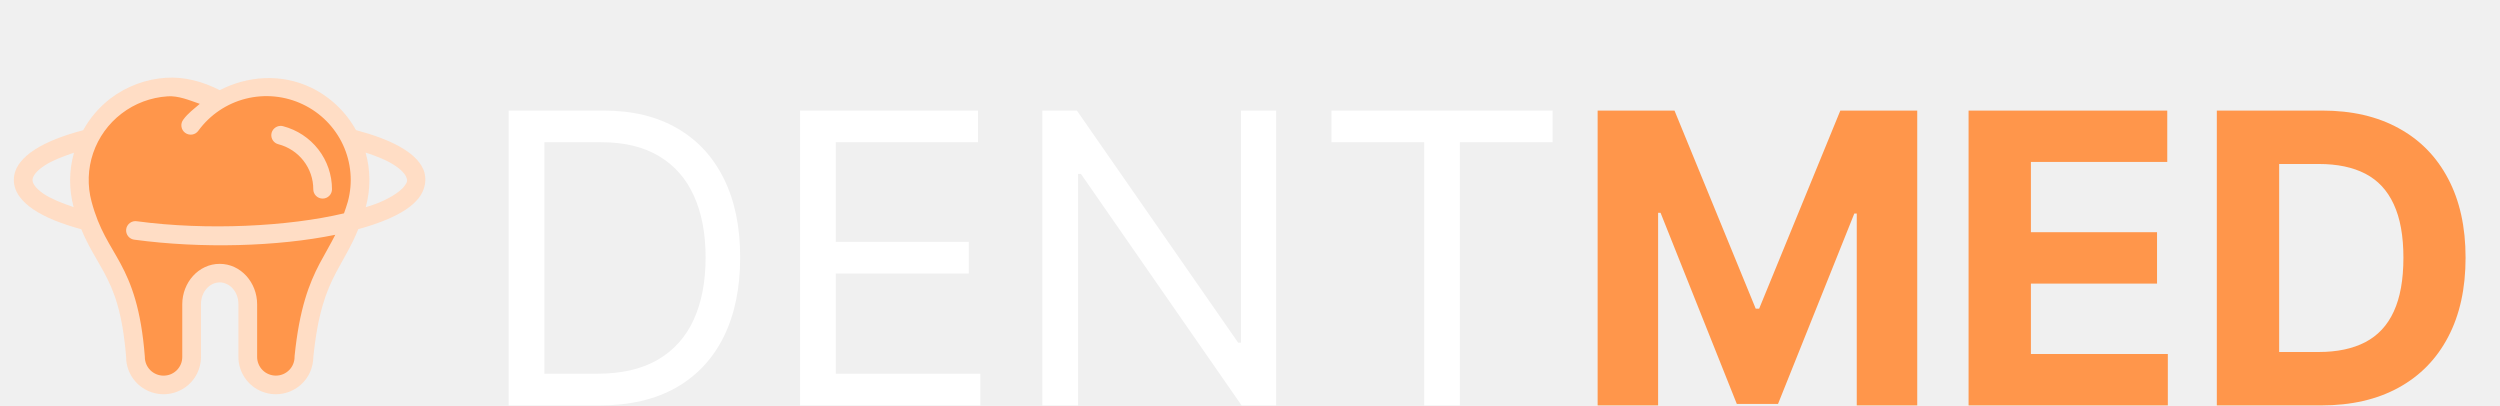
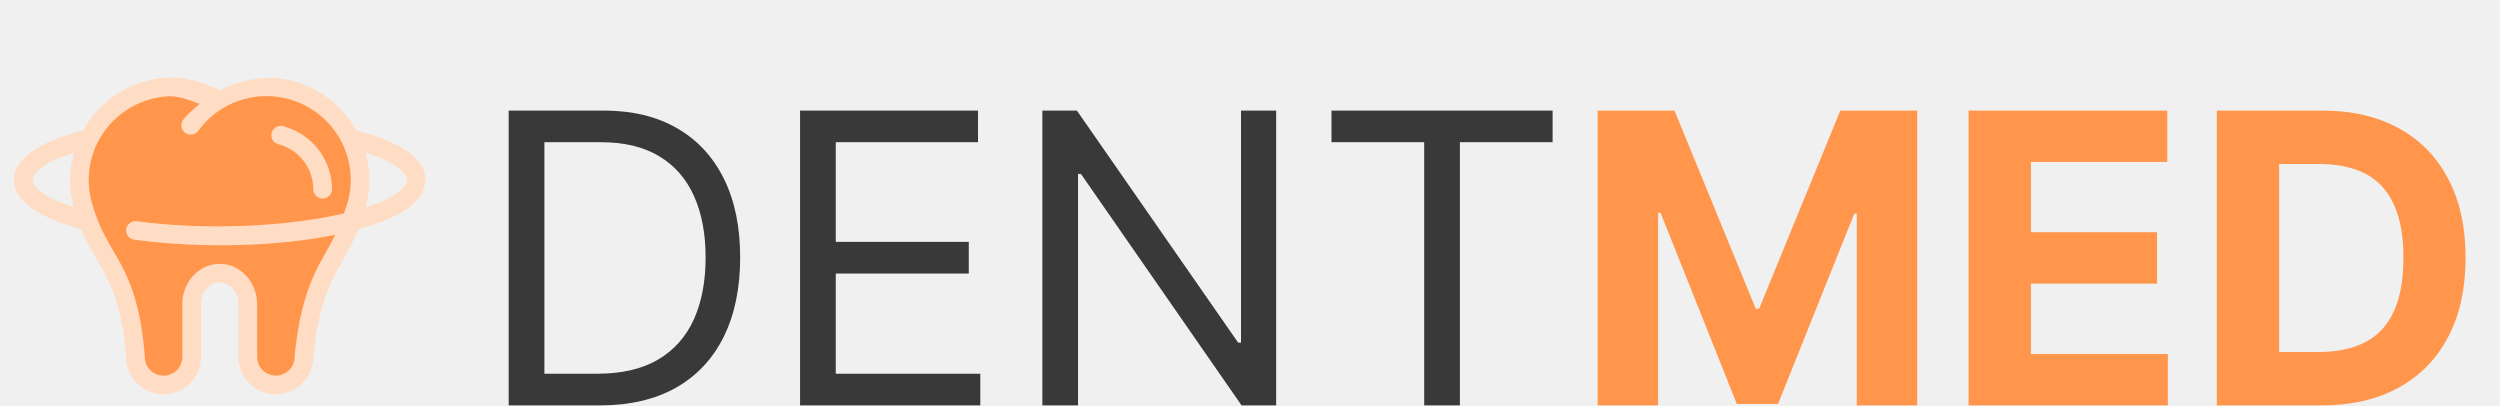
<svg xmlns="http://www.w3.org/2000/svg" width="74" height="12" viewBox="0 0 74 12" fill="none">
-   <path d="M17.75 12H15.057V3.273H17.869C18.716 3.273 19.44 3.447 20.043 3.797C20.645 4.143 21.107 4.642 21.428 5.293C21.749 5.94 21.909 6.716 21.909 7.619C21.909 8.528 21.747 9.311 21.423 9.967C21.099 10.621 20.628 11.124 20.009 11.476C19.389 11.825 18.636 12 17.75 12ZM16.114 11.062H17.682C18.403 11.062 19.001 10.923 19.476 10.645C19.95 10.367 20.304 9.97 20.537 9.456C20.77 8.942 20.886 8.33 20.886 7.619C20.886 6.915 20.771 6.308 20.541 5.8C20.311 5.288 19.967 4.896 19.51 4.624C19.053 4.348 18.483 4.21 17.801 4.21H16.114V11.062ZM23.682 12V3.273H28.949V4.21H24.739V7.159H28.676V8.097H24.739V11.062H29.017V12H23.682ZM37.774 3.273V12H36.751L31.996 5.148H31.91V12H30.854V3.273H31.876L36.649 10.142H36.734V3.273H37.774ZM39.412 4.21V3.273H45.957V4.21H43.213V12H42.156V4.21H39.412Z" fill="white" />
+   <path d="M17.75 12H15.057V3.273H17.869C18.716 3.273 19.44 3.447 20.043 3.797C20.645 4.143 21.107 4.642 21.428 5.293C21.749 5.94 21.909 6.716 21.909 7.619C21.909 8.528 21.747 9.311 21.423 9.967C21.099 10.621 20.628 11.124 20.009 11.476C19.389 11.825 18.636 12 17.75 12ZM16.114 11.062H17.682C18.403 11.062 19.001 10.923 19.476 10.645C19.95 10.367 20.304 9.97 20.537 9.456C20.77 8.942 20.886 8.33 20.886 7.619C20.886 6.915 20.771 6.308 20.541 5.8C20.311 5.288 19.967 4.896 19.51 4.624C19.053 4.348 18.483 4.21 17.801 4.21H16.114V11.062ZM23.682 12V3.273H28.949V4.21H24.739V7.159H28.676V8.097H24.739V11.062H29.017V12H23.682ZM37.774 3.273V12H36.751L31.996 5.148H31.91V12H30.854V3.273H31.876L36.649 10.142H36.734V3.273H37.774ZM39.412 4.21V3.273H45.957V4.21H43.213V12H42.156V4.21H39.412Z" fill="#393939" />
  <path d="M47.29 3.273H49.565L51.969 9.136H52.071L54.474 3.273H56.75V12H54.96V6.32H54.888L52.629 11.957H51.41L49.152 6.298H49.08V12H47.29V3.273ZM58.27 12V3.273H64.151V4.794H60.115V6.874H63.848V8.395H60.115V10.479H64.168V12H58.27ZM68.712 12H65.618V3.273H68.737C69.615 3.273 70.371 3.447 71.004 3.797C71.638 4.143 72.125 4.642 72.466 5.293C72.81 5.943 72.981 6.722 72.981 7.628C72.981 8.537 72.81 9.318 72.466 9.972C72.125 10.625 71.635 11.126 70.996 11.476C70.359 11.825 69.598 12 68.712 12ZM67.463 10.419H68.635C69.18 10.419 69.639 10.322 70.011 10.129C70.386 9.933 70.668 9.631 70.855 9.222C71.046 8.81 71.141 8.278 71.141 7.628C71.141 6.983 71.046 6.456 70.855 6.047C70.668 5.638 70.388 5.337 70.016 5.143C69.644 4.95 69.185 4.854 68.639 4.854H67.463V10.419Z" fill="#FF964B" />
  <g clip-path="url(#clip0_1_11)">
    <path d="M5.649 3.704C6.029 3.183 6.581 2.811 7.208 2.653C7.835 2.495 8.498 2.56 9.082 2.838C9.666 3.116 10.134 3.588 10.404 4.173C10.675 4.758 10.731 5.419 10.563 6.041C10.087 7.809 9.273 7.809 8.996 10.566C8.996 10.786 8.908 10.996 8.752 11.151C8.596 11.306 8.385 11.393 8.165 11.393C7.944 11.393 7.733 11.306 7.577 11.151C7.421 10.996 7.334 10.786 7.334 10.566V9.004C7.334 8.497 6.962 8.085 6.503 8.085C6.044 8.085 5.672 8.496 5.672 9.004V10.566C5.672 10.675 5.65 10.782 5.609 10.883C5.567 10.983 5.506 11.074 5.428 11.151C5.351 11.228 5.26 11.289 5.159 11.33C5.058 11.372 4.95 11.393 4.841 11.393C4.732 11.393 4.624 11.372 4.523 11.33C4.422 11.289 4.33 11.228 4.253 11.151C4.176 11.074 4.115 10.983 4.073 10.883C4.031 10.782 4.01 10.675 4.01 10.566C3.792 7.809 2.919 7.809 2.442 6.041C2.3 5.514 2.319 4.957 2.495 4.441C2.671 3.924 2.997 3.472 3.432 3.14C3.866 2.808 4.39 2.611 4.937 2.576C5.483 2.54 6.028 2.667 6.503 2.939" fill="#FF964B" />
    <path d="M4.919 2.302C4.318 2.34 3.742 2.555 3.264 2.919C2.935 3.173 2.662 3.491 2.462 3.854C1.869 4.011 1.39 4.198 1.039 4.422C0.68 4.652 0.421 4.941 0.41 5.303C0.397 5.666 0.643 5.967 0.991 6.201C1.335 6.432 1.811 6.624 2.406 6.786C2.621 7.305 2.868 7.67 3.08 8.063C3.373 8.607 3.628 9.238 3.735 10.588L3.733 10.566C3.733 10.959 3.945 11.325 4.287 11.521C4.456 11.618 4.647 11.669 4.841 11.669C5.036 11.669 5.227 11.618 5.395 11.521C5.738 11.325 5.949 10.959 5.949 10.565V9.004C5.949 8.631 6.21 8.359 6.503 8.359C6.796 8.359 7.057 8.631 7.057 9.004V10.565C7.057 10.959 7.269 11.325 7.611 11.521C7.78 11.618 7.971 11.669 8.165 11.669C8.36 11.669 8.551 11.618 8.719 11.521C9.062 11.325 9.273 10.959 9.273 10.565L9.272 10.594C9.408 9.242 9.663 8.606 9.95 8.061C10.158 7.667 10.395 7.3 10.605 6.783C10.894 6.706 11.178 6.61 11.455 6.496C11.879 6.315 12.19 6.116 12.389 5.869C12.589 5.622 12.651 5.286 12.528 5.008C12.404 4.73 12.152 4.518 11.808 4.327C11.481 4.147 11.053 3.988 10.537 3.851C10.234 3.303 9.768 2.862 9.202 2.59C8.318 2.17 7.33 2.245 6.504 2.669C6.004 2.413 5.461 2.267 4.919 2.302ZM4.955 2.851C5.283 2.829 5.598 2.965 5.914 3.074C5.744 3.221 5.563 3.352 5.426 3.54C5.403 3.57 5.387 3.603 5.377 3.639C5.368 3.674 5.365 3.712 5.371 3.748C5.376 3.785 5.388 3.82 5.407 3.851C5.426 3.883 5.451 3.911 5.481 3.932C5.511 3.954 5.545 3.97 5.581 3.978C5.617 3.987 5.655 3.988 5.691 3.982C5.728 3.976 5.763 3.963 5.794 3.943C5.825 3.923 5.852 3.897 5.873 3.867C6.216 3.398 6.712 3.063 7.276 2.921C7.841 2.779 8.437 2.838 8.962 3.088C9.488 3.337 9.909 3.762 10.153 4.288C10.397 4.815 10.447 5.409 10.296 5.969C10.26 6.099 10.22 6.203 10.182 6.315C8.534 6.706 6.124 6.827 4.059 6.55C4.022 6.543 3.984 6.544 3.948 6.552C3.911 6.561 3.877 6.576 3.847 6.598C3.816 6.62 3.791 6.648 3.772 6.68C3.752 6.712 3.74 6.747 3.735 6.784C3.73 6.821 3.733 6.859 3.743 6.895C3.753 6.931 3.77 6.964 3.793 6.993C3.817 7.023 3.846 7.047 3.879 7.064C3.912 7.082 3.948 7.093 3.986 7.096C5.969 7.362 8.209 7.3 9.924 6.95C9.777 7.243 9.621 7.499 9.46 7.803C9.152 8.39 8.862 9.134 8.72 10.539C8.72 10.548 8.719 10.557 8.719 10.566C8.719 10.639 8.705 10.71 8.677 10.777C8.65 10.844 8.609 10.905 8.557 10.956C8.506 11.008 8.445 11.048 8.378 11.076C8.311 11.104 8.239 11.118 8.166 11.118C8.093 11.118 8.021 11.104 7.954 11.076C7.887 11.049 7.825 11.008 7.774 10.957C7.722 10.906 7.682 10.845 7.654 10.778C7.626 10.711 7.611 10.64 7.611 10.567V9.006C7.611 8.364 7.129 7.81 6.503 7.81C5.877 7.81 5.395 8.364 5.395 9.006V10.568C5.395 10.641 5.381 10.713 5.353 10.779C5.325 10.846 5.284 10.907 5.233 10.958C5.181 11.009 5.12 11.05 5.053 11.078C4.986 11.105 4.914 11.119 4.841 11.119C4.768 11.119 4.696 11.105 4.629 11.077C4.562 11.049 4.501 11.009 4.449 10.957C4.398 10.906 4.357 10.845 4.329 10.778C4.302 10.711 4.287 10.64 4.287 10.567C4.287 10.56 4.287 10.553 4.286 10.545C4.176 9.138 3.885 8.391 3.568 7.803C3.251 7.216 2.938 6.815 2.711 5.971C2.583 5.497 2.599 4.996 2.757 4.532C2.916 4.067 3.209 3.659 3.6 3.361C3.991 3.061 4.463 2.885 4.955 2.852V2.851ZM8.297 3.726V3.727C8.231 3.729 8.167 3.756 8.119 3.801C8.07 3.846 8.039 3.907 8.032 3.973C8.025 4.039 8.042 4.105 8.08 4.16C8.118 4.214 8.174 4.253 8.239 4.269C8.535 4.346 8.798 4.518 8.985 4.76C9.172 5.001 9.274 5.297 9.273 5.602C9.273 5.675 9.302 5.745 9.354 5.797C9.406 5.849 9.477 5.878 9.55 5.878C9.624 5.878 9.694 5.849 9.746 5.797C9.798 5.745 9.827 5.675 9.827 5.602C9.827 5.175 9.685 4.761 9.423 4.423C9.161 4.086 8.794 3.844 8.38 3.736C8.353 3.728 8.325 3.725 8.297 3.725V3.726ZM10.822 4.516C11.104 4.61 11.357 4.708 11.54 4.809C11.824 4.966 11.976 5.127 12.021 5.231C12.068 5.335 12.065 5.391 11.958 5.524C11.85 5.658 11.612 5.829 11.237 5.99C11.115 6.042 10.966 6.088 10.824 6.135C10.826 6.127 10.829 6.121 10.831 6.113C10.972 5.589 10.969 5.038 10.822 4.516ZM2.19 4.52C2.042 5.04 2.037 5.59 2.175 6.113C2.177 6.12 2.18 6.124 2.182 6.131C1.815 6.007 1.499 5.877 1.301 5.743C1.034 5.564 0.96 5.417 0.963 5.321C0.967 5.225 1.057 5.067 1.339 4.887C1.537 4.76 1.841 4.637 2.19 4.52Z" fill="#FFDDC5" />
  </g>
  <defs>
    <clipPath id="clip0_1_11">
      <rect width="13" height="10" fill="white" transform="translate(0 2)" />
    </clipPath>
  </defs>
</svg>
